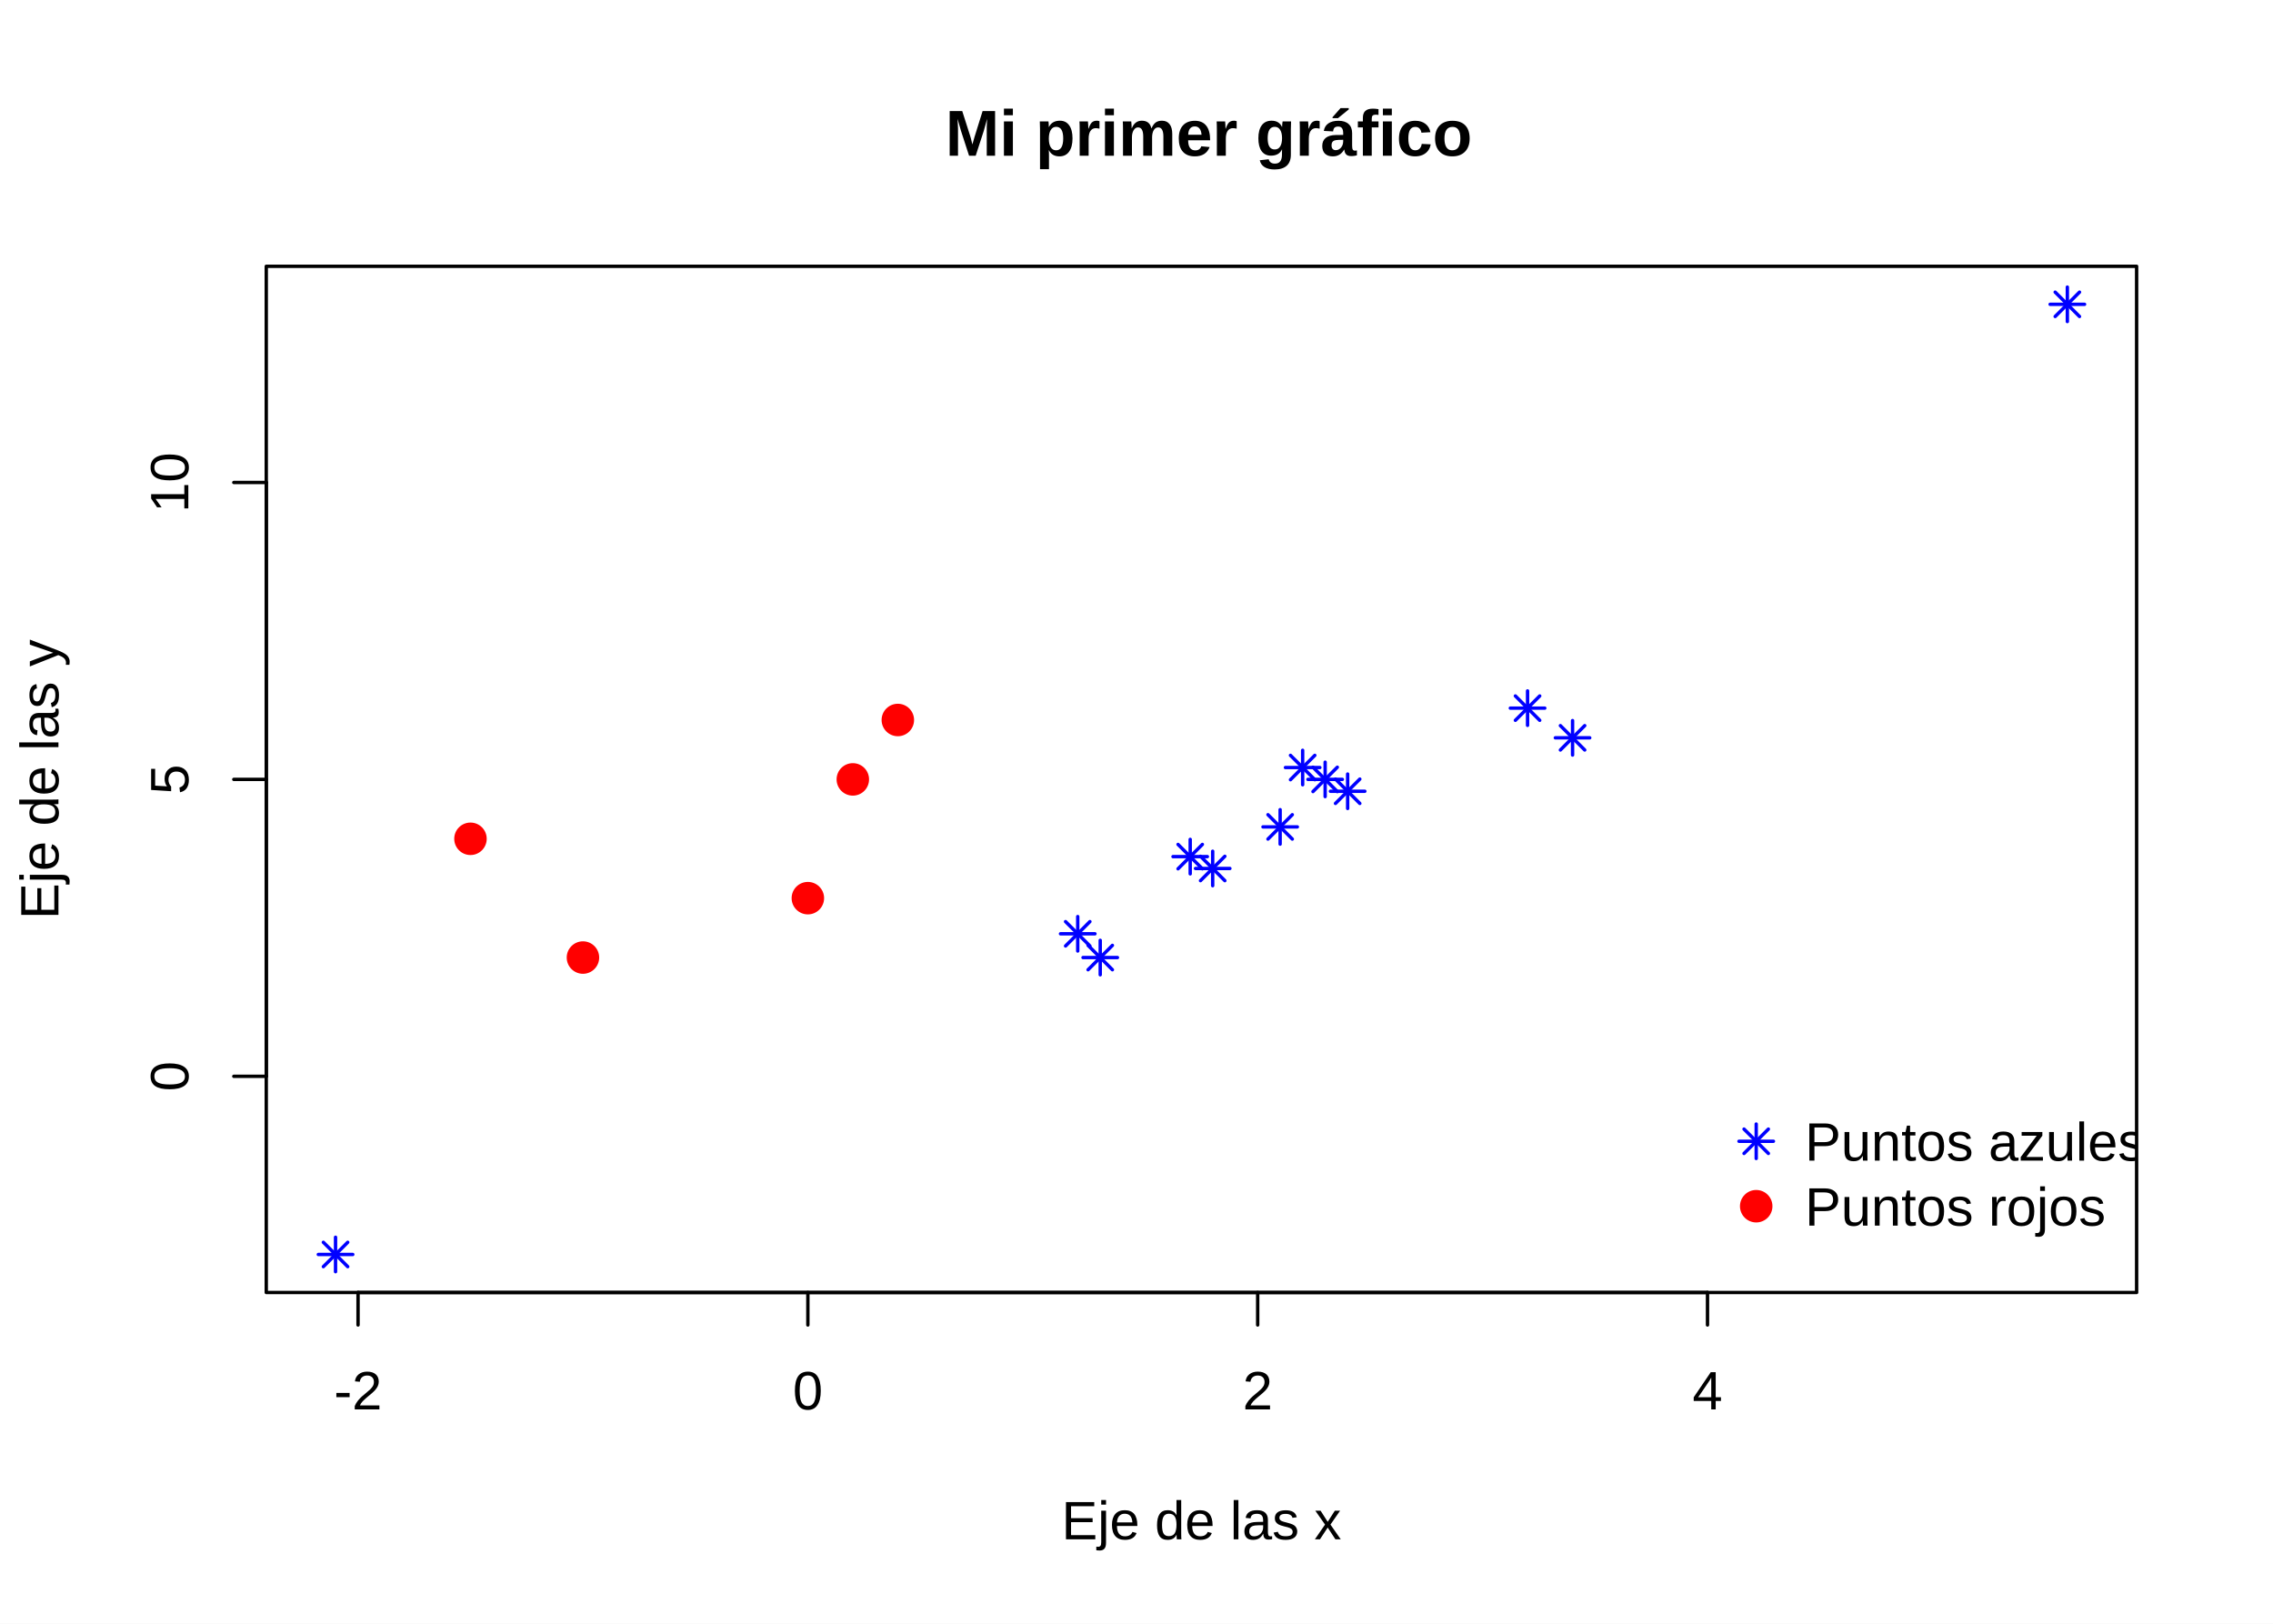
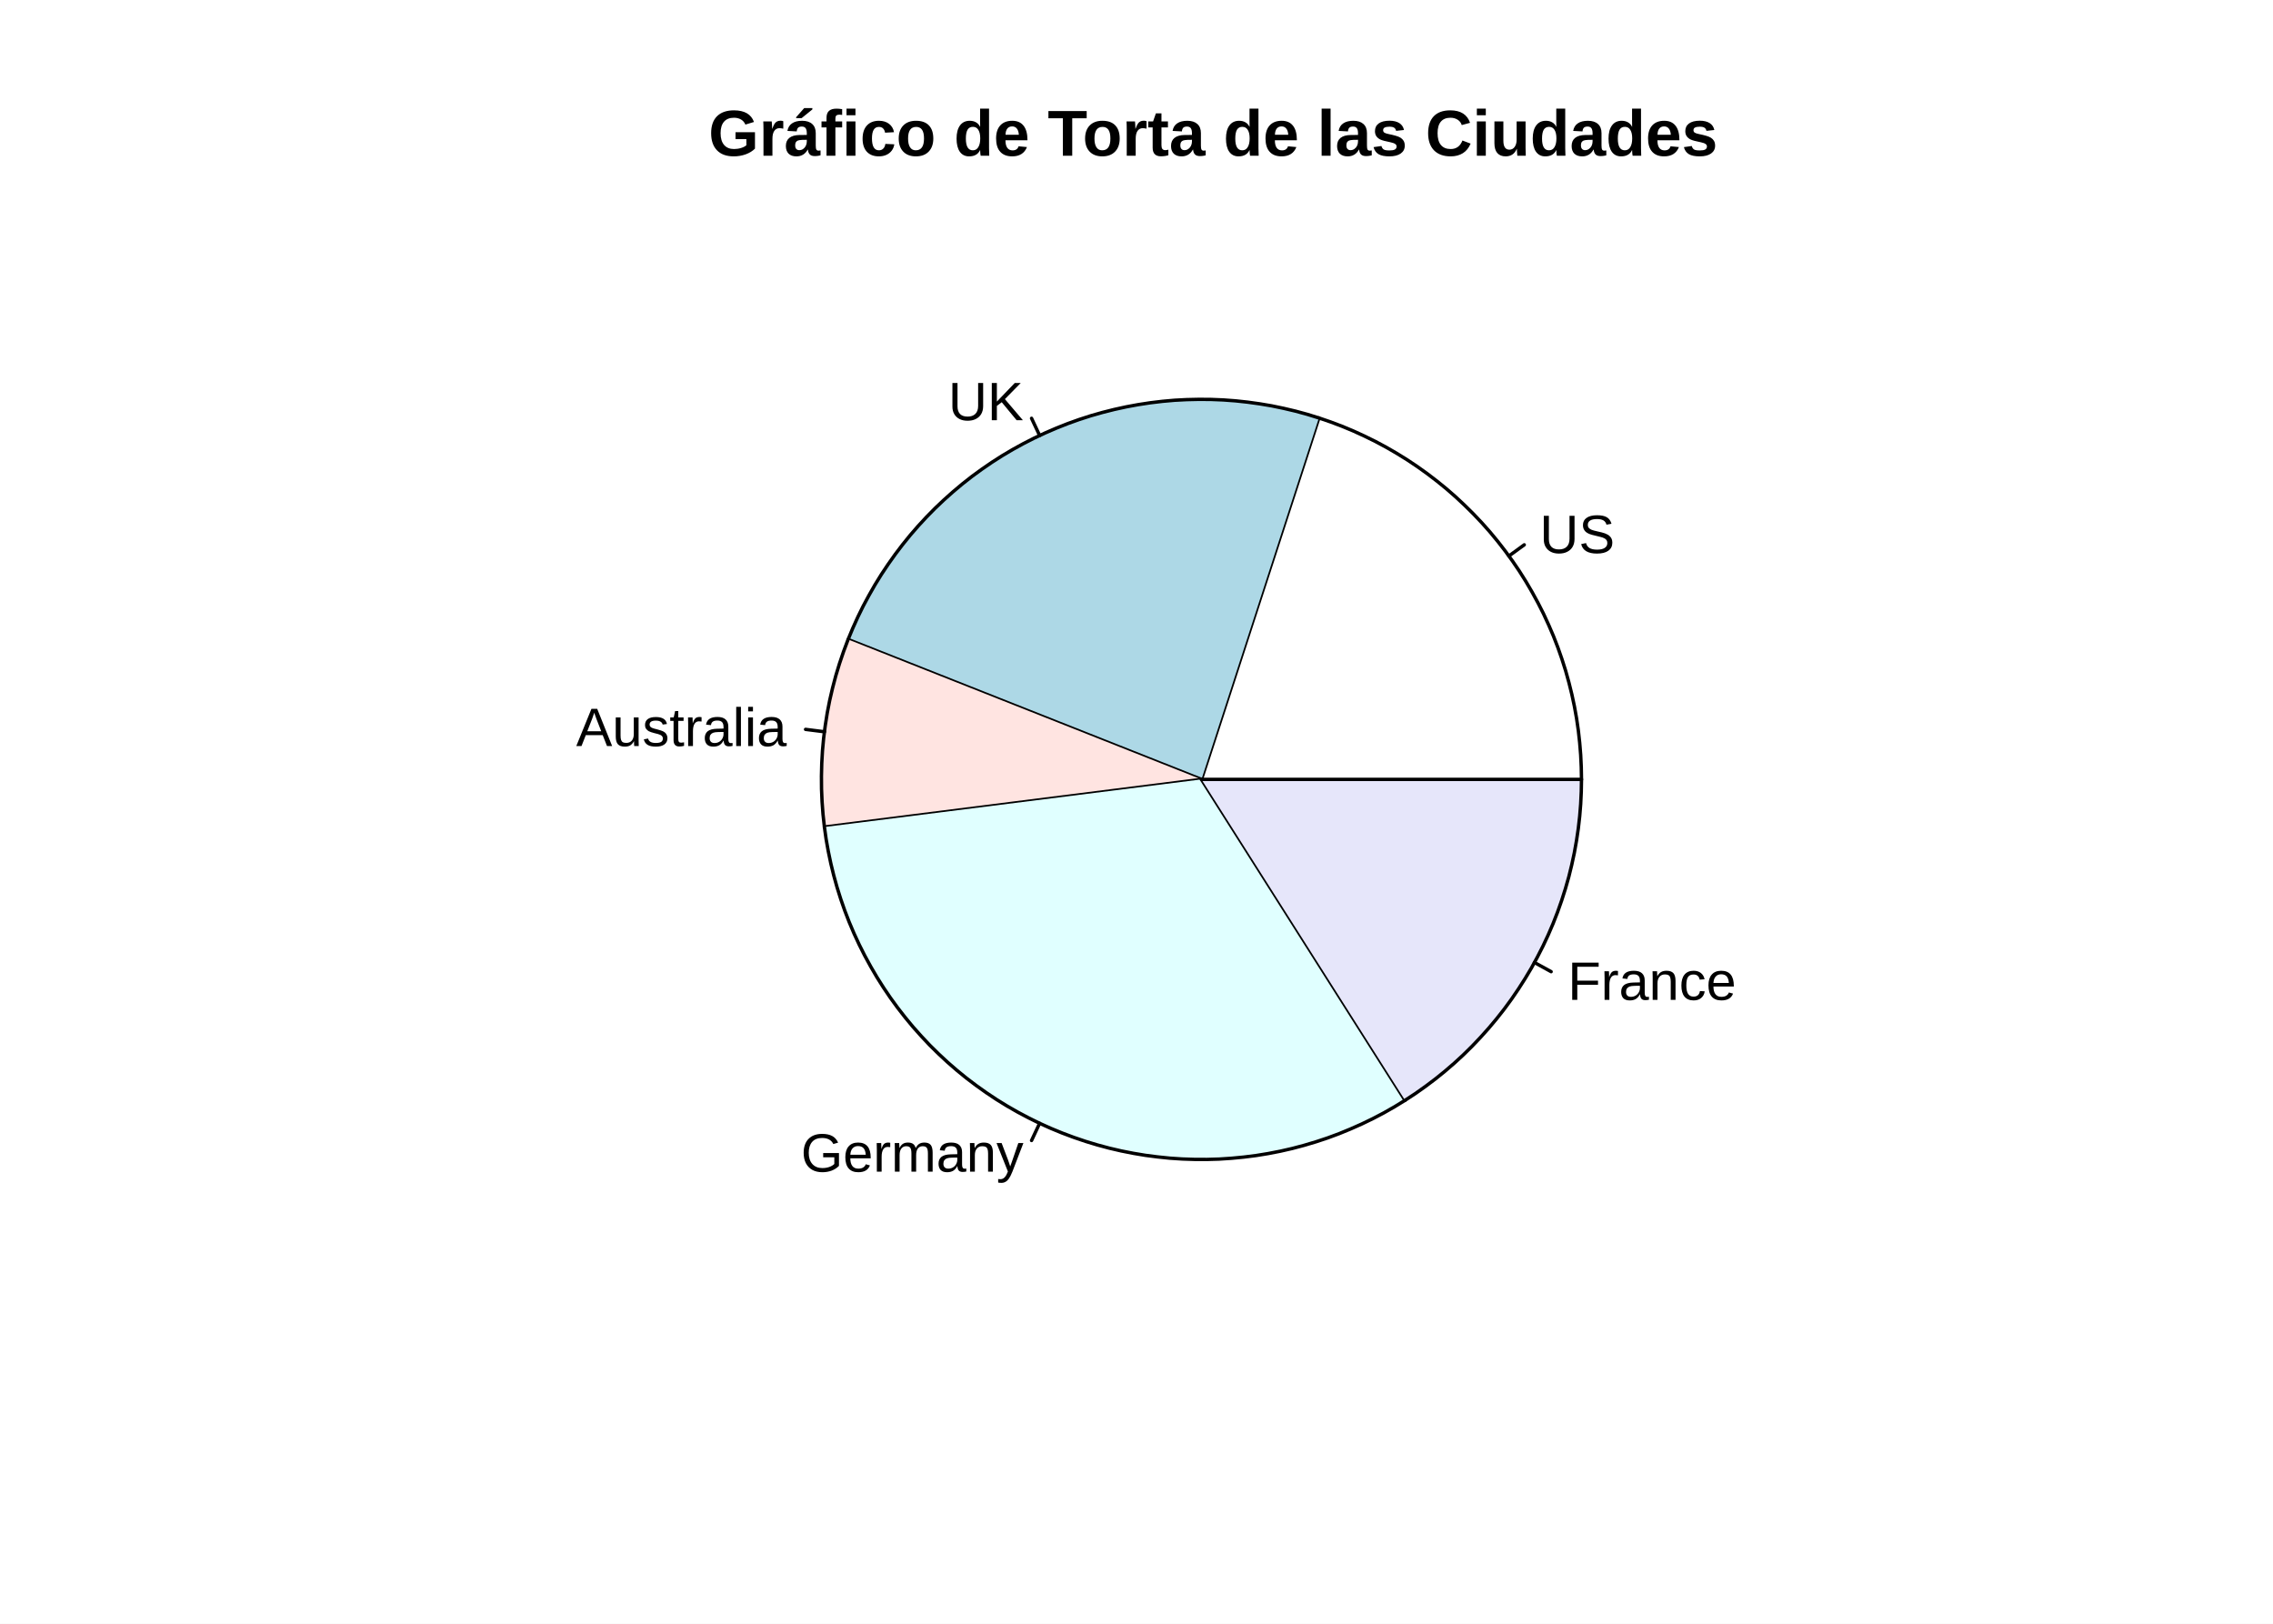
<svg xmlns="http://www.w3.org/2000/svg" viewBox="0 0 504.00 360.00">
  <defs>
    <style type="text/css">
    line, polyline, path, rect, circle {
      fill: none;
      stroke: #000000;
      stroke-linecap: round;
      stroke-linejoin: round;
      stroke-miterlimit: 10.00;
    }
  </style>
  </defs>
  <rect width="100%" height="100%" style="stroke: none; fill: #FFFFFF;" />
  <defs>
    <clipPath id="cpNTkuMDR8NDczLjc2fDI4Ni41Nnw1OS4wNA==">
      <rect x="59.04" y="59.04" width="414.72" height="227.52" />
    </clipPath>
  </defs>
-   <line x1="236.27" y1="209.73" x2="241.67" y2="204.33" style="stroke-width: 0.75; stroke: #0000FF;" clip-path="url(#cpNTkuMDR8NDczLjc2fDI4Ni41Nnw1OS4wNA==)" />
-   <line x1="236.27" y1="204.33" x2="241.67" y2="209.73" style="stroke-width: 0.75; stroke: #0000FF;" clip-path="url(#cpNTkuMDR8NDczLjc2fDI4Ni41Nnw1OS4wNA==)" />
-   <line x1="235.15" y1="207.03" x2="242.79" y2="207.03" style="stroke-width: 0.75; stroke: #0000FF;" clip-path="url(#cpNTkuMDR8NDczLjc2fDI4Ni41Nnw1OS4wNA==)" />
-   <line x1="238.97" y1="210.85" x2="238.97" y2="203.21" style="stroke-width: 0.75; stroke: #0000FF;" clip-path="url(#cpNTkuMDR8NDczLjc2fDI4Ni41Nnw1OS4wNA==)" />
-   <line x1="345.99" y1="166.28" x2="351.39" y2="160.88" style="stroke-width: 0.75; stroke: #0000FF;" clip-path="url(#cpNTkuMDR8NDczLjc2fDI4Ni41Nnw1OS4wNA==)" />
-   <line x1="345.99" y1="160.88" x2="351.39" y2="166.28" style="stroke-width: 0.75; stroke: #0000FF;" clip-path="url(#cpNTkuMDR8NDczLjc2fDI4Ni41Nnw1OS4wNA==)" />
-   <line x1="344.87" y1="163.58" x2="352.50" y2="163.58" style="stroke-width: 0.75; stroke: #0000FF;" clip-path="url(#cpNTkuMDR8NDczLjc2fDI4Ni41Nnw1OS4wNA==)" />
-   <line x1="348.69" y1="167.40" x2="348.69" y2="159.76" style="stroke-width: 0.75; stroke: #0000FF;" clip-path="url(#cpNTkuMDR8NDczLjc2fDI4Ni41Nnw1OS4wNA==)" />
-   <line x1="241.26" y1="215.00" x2="246.66" y2="209.60" style="stroke-width: 0.75; stroke: #0000FF;" clip-path="url(#cpNTkuMDR8NDczLjc2fDI4Ni41Nnw1OS4wNA==)" />
-   <line x1="241.26" y1="209.60" x2="246.66" y2="215.00" style="stroke-width: 0.75; stroke: #0000FF;" clip-path="url(#cpNTkuMDR8NDczLjc2fDI4Ni41Nnw1OS4wNA==)" />
-   <line x1="240.14" y1="212.30" x2="247.78" y2="212.30" style="stroke-width: 0.75; stroke: #0000FF;" clip-path="url(#cpNTkuMDR8NDczLjc2fDI4Ni41Nnw1OS4wNA==)" />
-   <line x1="243.96" y1="216.12" x2="243.96" y2="208.48" style="stroke-width: 0.75; stroke: #0000FF;" clip-path="url(#cpNTkuMDR8NDczLjc2fDI4Ni41Nnw1OS4wNA==)" />
-   <line x1="71.70" y1="280.83" x2="77.10" y2="275.43" style="stroke-width: 0.75; stroke: #0000FF;" clip-path="url(#cpNTkuMDR8NDczLjc2fDI4Ni41Nnw1OS4wNA==)" />
-   <line x1="71.70" y1="275.43" x2="77.10" y2="280.83" style="stroke-width: 0.75; stroke: #0000FF;" clip-path="url(#cpNTkuMDR8NDczLjc2fDI4Ni41Nnw1OS4wNA==)" />
-   <line x1="70.58" y1="278.13" x2="78.22" y2="278.13" style="stroke-width: 0.75; stroke: #0000FF;" clip-path="url(#cpNTkuMDR8NDczLjc2fDI4Ni41Nnw1OS4wNA==)" />
-   <line x1="74.40" y1="281.95" x2="74.40" y2="274.31" style="stroke-width: 0.75; stroke: #0000FF;" clip-path="url(#cpNTkuMDR8NDczLjc2fDI4Ni41Nnw1OS4wNA==)" />
-   <line x1="455.70" y1="70.17" x2="461.10" y2="64.77" style="stroke-width: 0.75; stroke: #0000FF;" clip-path="url(#cpNTkuMDR8NDczLjc2fDI4Ni41Nnw1OS4wNA==)" />
-   <line x1="455.70" y1="64.77" x2="461.10" y2="70.17" style="stroke-width: 0.75; stroke: #0000FF;" clip-path="url(#cpNTkuMDR8NDczLjc2fDI4Ni41Nnw1OS4wNA==)" />
-   <line x1="454.58" y1="67.47" x2="462.22" y2="67.47" style="stroke-width: 0.75; stroke: #0000FF;" clip-path="url(#cpNTkuMDR8NDczLjc2fDI4Ni41Nnw1OS4wNA==)" />
-   <line x1="458.40" y1="71.29" x2="458.40" y2="63.65" style="stroke-width: 0.75; stroke: #0000FF;" clip-path="url(#cpNTkuMDR8NDczLjc2fDI4Ni41Nnw1OS4wNA==)" />
-   <line x1="291.13" y1="175.50" x2="296.53" y2="170.10" style="stroke-width: 0.75; stroke: #0000FF;" clip-path="url(#cpNTkuMDR8NDczLjc2fDI4Ni41Nnw1OS4wNA==)" />
-   <line x1="291.13" y1="170.10" x2="296.53" y2="175.50" style="stroke-width: 0.75; stroke: #0000FF;" clip-path="url(#cpNTkuMDR8NDczLjc2fDI4Ni41Nnw1OS4wNA==)" />
-   <line x1="290.01" y1="172.80" x2="297.65" y2="172.80" style="stroke-width: 0.75; stroke: #0000FF;" clip-path="url(#cpNTkuMDR8NDczLjc2fDI4Ni41Nnw1OS4wNA==)" />
-   <line x1="293.83" y1="176.62" x2="293.83" y2="168.98" style="stroke-width: 0.75; stroke: #0000FF;" clip-path="url(#cpNTkuMDR8NDczLjc2fDI4Ni41Nnw1OS4wNA==)" />
-   <line x1="336.01" y1="159.70" x2="341.41" y2="154.30" style="stroke-width: 0.75; stroke: #0000FF;" clip-path="url(#cpNTkuMDR8NDczLjc2fDI4Ni41Nnw1OS4wNA==)" />
-   <line x1="336.01" y1="154.30" x2="341.41" y2="159.70" style="stroke-width: 0.75; stroke: #0000FF;" clip-path="url(#cpNTkuMDR8NDczLjc2fDI4Ni41Nnw1OS4wNA==)" />
-   <line x1="334.89" y1="157.00" x2="342.53" y2="157.00" style="stroke-width: 0.75; stroke: #0000FF;" clip-path="url(#cpNTkuMDR8NDczLjc2fDI4Ni41Nnw1OS4wNA==)" />
-   <line x1="338.71" y1="160.82" x2="338.71" y2="153.18" style="stroke-width: 0.75; stroke: #0000FF;" clip-path="url(#cpNTkuMDR8NDczLjc2fDI4Ni41Nnw1OS4wNA==)" />
-   <line x1="296.12" y1="178.13" x2="301.52" y2="172.73" style="stroke-width: 0.75; stroke: #0000FF;" clip-path="url(#cpNTkuMDR8NDczLjc2fDI4Ni41Nnw1OS4wNA==)" />
-   <line x1="296.12" y1="172.73" x2="301.52" y2="178.13" style="stroke-width: 0.75; stroke: #0000FF;" clip-path="url(#cpNTkuMDR8NDczLjc2fDI4Ni41Nnw1OS4wNA==)" />
-   <line x1="295.00" y1="175.43" x2="302.63" y2="175.43" style="stroke-width: 0.75; stroke: #0000FF;" clip-path="url(#cpNTkuMDR8NDczLjc2fDI4Ni41Nnw1OS4wNA==)" />
-   <line x1="298.82" y1="179.25" x2="298.82" y2="171.61" style="stroke-width: 0.75; stroke: #0000FF;" clip-path="url(#cpNTkuMDR8NDczLjc2fDI4Ni41Nnw1OS4wNA==)" />
-   <line x1="281.15" y1="186.03" x2="286.55" y2="180.63" style="stroke-width: 0.75; stroke: #0000FF;" clip-path="url(#cpNTkuMDR8NDczLjc2fDI4Ni41Nnw1OS4wNA==)" />
-   <line x1="281.15" y1="180.63" x2="286.55" y2="186.03" style="stroke-width: 0.75; stroke: #0000FF;" clip-path="url(#cpNTkuMDR8NDczLjc2fDI4Ni41Nnw1OS4wNA==)" />
-   <line x1="280.04" y1="183.33" x2="287.67" y2="183.33" style="stroke-width: 0.75; stroke: #0000FF;" clip-path="url(#cpNTkuMDR8NDczLjc2fDI4Ni41Nnw1OS4wNA==)" />
-   <line x1="283.85" y1="187.15" x2="283.85" y2="179.51" style="stroke-width: 0.75; stroke: #0000FF;" clip-path="url(#cpNTkuMDR8NDczLjc2fDI4Ni41Nnw1OS4wNA==)" />
-   <line x1="266.19" y1="195.25" x2="271.59" y2="189.85" style="stroke-width: 0.75; stroke: #0000FF;" clip-path="url(#cpNTkuMDR8NDczLjc2fDI4Ni41Nnw1OS4wNA==)" />
-   <line x1="266.19" y1="189.85" x2="271.59" y2="195.25" style="stroke-width: 0.75; stroke: #0000FF;" clip-path="url(#cpNTkuMDR8NDczLjc2fDI4Ni41Nnw1OS4wNA==)" />
-   <line x1="265.08" y1="192.55" x2="272.71" y2="192.55" style="stroke-width: 0.75; stroke: #0000FF;" clip-path="url(#cpNTkuMDR8NDczLjc2fDI4Ni41Nnw1OS4wNA==)" />
-   <line x1="268.89" y1="196.37" x2="268.89" y2="188.73" style="stroke-width: 0.75; stroke: #0000FF;" clip-path="url(#cpNTkuMDR8NDczLjc2fDI4Ni41Nnw1OS4wNA==)" />
-   <line x1="261.21" y1="192.62" x2="266.61" y2="187.22" style="stroke-width: 0.75; stroke: #0000FF;" clip-path="url(#cpNTkuMDR8NDczLjc2fDI4Ni41Nnw1OS4wNA==)" />
-   <line x1="261.21" y1="187.22" x2="266.61" y2="192.62" style="stroke-width: 0.75; stroke: #0000FF;" clip-path="url(#cpNTkuMDR8NDczLjc2fDI4Ni41Nnw1OS4wNA==)" />
-   <line x1="260.09" y1="189.92" x2="267.72" y2="189.92" style="stroke-width: 0.75; stroke: #0000FF;" clip-path="url(#cpNTkuMDR8NDczLjc2fDI4Ni41Nnw1OS4wNA==)" />
-   <line x1="263.91" y1="193.74" x2="263.91" y2="186.10" style="stroke-width: 0.75; stroke: #0000FF;" clip-path="url(#cpNTkuMDR8NDczLjc2fDI4Ni41Nnw1OS4wNA==)" />
-   <line x1="286.14" y1="172.87" x2="291.54" y2="167.47" style="stroke-width: 0.75; stroke: #0000FF;" clip-path="url(#cpNTkuMDR8NDczLjc2fDI4Ni41Nnw1OS4wNA==)" />
-   <line x1="286.14" y1="167.47" x2="291.54" y2="172.87" style="stroke-width: 0.75; stroke: #0000FF;" clip-path="url(#cpNTkuMDR8NDczLjc2fDI4Ni41Nnw1OS4wNA==)" />
-   <line x1="285.02" y1="170.17" x2="292.66" y2="170.17" style="stroke-width: 0.75; stroke: #0000FF;" clip-path="url(#cpNTkuMDR8NDczLjc2fDI4Ni41Nnw1OS4wNA==)" />
-   <line x1="288.84" y1="173.99" x2="288.84" y2="166.35" style="stroke-width: 0.75; stroke: #0000FF;" clip-path="url(#cpNTkuMDR8NDczLjc2fDI4Ni41Nnw1OS4wNA==)" />
+   <polyline points="350.67,172.80 350.62,170.09 350.49,167.37 350.27,164.67 349.97,161.97 349.58,159.28 349.10,156.61 348.53,153.95 347.88,151.32 347.15,148.70 346.33,146.12 345.43,143.55 344.45,141.02 343.38,138.53 342.24,136.06 341.01,133.64 339.71,131.26 338.34,128.92 336.89,126.62 335.36,124.37 333.77,122.18 332.10,120.03 330.37,117.94 328.57,115.91 326.70,113.94 324.77,112.03 322.79,110.18 320.74,108.39 318.64,106.68 316.48,105.03 314.27,103.45 312.01,101.94 309.70,100.51 307.35,99.15 304.96,97.87 302.52,96.67 300.05,95.54 297.55,94.50 295.01,93.54 292.44,92.66 266.40,172.80 " style="stroke-width: 0.75; fill: #FFFFFF;" clip-path="url(#cpNTkuMDR8NDczLjc2fDI4Ni41Nnw1OS4wNA==)" />
+   <polyline points="334.57,123.27 337.98,120.79 " style="stroke-width: 0.75;" clip-path="url(#cpNTkuMDR8NDczLjc2fDI4Ni41Nnw1OS4wNA==)" />
  <defs>
    <clipPath id="cpMHw1MDR8MzYwfDA=">
      <rect x="0.00" y="0.00" width="504.00" height="360.00" />
    </clipPath>
  </defs>
-   <line x1="79.39" y1="286.56" x2="378.61" y2="286.56" style="stroke-width: 0.75;" clip-path="url(#cpMHw1MDR8MzYwfDA=)" />
-   <line x1="79.39" y1="286.56" x2="79.39" y2="293.76" style="stroke-width: 0.75;" clip-path="url(#cpMHw1MDR8MzYwfDA=)" />
-   <line x1="179.13" y1="286.56" x2="179.13" y2="293.76" style="stroke-width: 0.75;" clip-path="url(#cpMHw1MDR8MzYwfDA=)" />
-   <line x1="278.87" y1="286.56" x2="278.87" y2="293.76" style="stroke-width: 0.75;" clip-path="url(#cpMHw1MDR8MzYwfDA=)" />
-   <line x1="378.61" y1="286.56" x2="378.61" y2="293.76" style="stroke-width: 0.75;" clip-path="url(#cpMHw1MDR8MzYwfDA=)" />
  <g clip-path="url(#cpMHw1MDR8MzYwfDA=)">
-     <text x="74.05" y="312.48" style="font-size: 12.00px; font-family: Arial;" textLength="10.67px" lengthAdjust="spacingAndGlyphs">-2</text>
-   </g>
-   <g clip-path="url(#cpMHw1MDR8MzYwfDA=)">
-     <text x="175.79" y="312.48" style="font-size: 12.00px; font-family: Arial;" textLength="6.67px" lengthAdjust="spacingAndGlyphs">0</text>
-   </g>
-   <g clip-path="url(#cpMHw1MDR8MzYwfDA=)">
-     <text x="275.53" y="312.48" style="font-size: 12.00px; font-family: Arial;" textLength="6.67px" lengthAdjust="spacingAndGlyphs">2</text>
-   </g>
-   <g clip-path="url(#cpMHw1MDR8MzYwfDA=)">
-     <text x="375.27" y="312.48" style="font-size: 12.00px; font-family: Arial;" textLength="6.67px" lengthAdjust="spacingAndGlyphs">4</text>
-   </g>
-   <line x1="59.04" y1="238.63" x2="59.04" y2="106.97" style="stroke-width: 0.75;" clip-path="url(#cpMHw1MDR8MzYwfDA=)" />
-   <line x1="59.04" y1="238.63" x2="51.84" y2="238.63" style="stroke-width: 0.75;" clip-path="url(#cpMHw1MDR8MzYwfDA=)" />
-   <line x1="59.04" y1="172.80" x2="51.84" y2="172.80" style="stroke-width: 0.75;" clip-path="url(#cpMHw1MDR8MzYwfDA=)" />
-   <line x1="59.04" y1="106.97" x2="51.84" y2="106.97" style="stroke-width: 0.75;" clip-path="url(#cpMHw1MDR8MzYwfDA=)" />
-   <g clip-path="url(#cpMHw1MDR8MzYwfDA=)">
-     <text transform="translate(41.76,241.97) rotate(-90)" style="font-size: 12.00px; font-family: Arial;" textLength="6.67px" lengthAdjust="spacingAndGlyphs">0</text>
-   </g>
-   <g clip-path="url(#cpMHw1MDR8MzYwfDA=)">
-     <text transform="translate(41.76,176.14) rotate(-90)" style="font-size: 12.00px; font-family: Arial;" textLength="6.67px" lengthAdjust="spacingAndGlyphs">5</text>
-   </g>
-   <g clip-path="url(#cpMHw1MDR8MzYwfDA=)">
-     <text transform="translate(41.76,113.64) rotate(-90)" style="font-size: 12.00px; font-family: Arial;" textLength="13.35px" lengthAdjust="spacingAndGlyphs">10</text>
-   </g>
-   <polyline points="59.04,286.56 473.76,286.56 473.76,59.04 59.04,59.04 59.04,286.56 " style="stroke-width: 0.75;" clip-path="url(#cpMHw1MDR8MzYwfDA=)" />
-   <g clip-path="url(#cpMHw1MDR8MzYwfDA=)">
-     <text x="209.61" y="34.53" style="font-size: 14.40px; font-weight: bold; font-family: Arial;" textLength="113.58px" lengthAdjust="spacingAndGlyphs">Mi primer gráfico</text>
-   </g>
-   <g clip-path="url(#cpMHw1MDR8MzYwfDA=)">
-     <text x="235.38" y="341.28" style="font-size: 12.00px; font-family: Arial;" textLength="62.03px" lengthAdjust="spacingAndGlyphs">Eje de las x</text>
-   </g>
-   <g clip-path="url(#cpMHw1MDR8MzYwfDA=)">
-     <text transform="translate(12.96,203.82) rotate(-90)" style="font-size: 12.00px; font-family: Arial;" textLength="62.03px" lengthAdjust="spacingAndGlyphs">Eje de las y</text>
+     <text x="341.39" y="122.61" style="font-size: 12.00px; font-family: Arial;" textLength="16.67px" lengthAdjust="spacingAndGlyphs">US</text>
  </g>
  <defs>
    <clipPath id="cpNTkuMDR8NDczLjc2fDI4Ni41Nnw1OS4wNA==">
      <rect x="59.04" y="59.04" width="414.72" height="227.52" />
    </clipPath>
  </defs>
-   <circle cx="129.26" cy="212.30" r="2.70pt" style="stroke-width: 0.75; stroke: none; fill: #FF0000;" clip-path="url(#cpNTkuMDR8NDczLjc2fDI4Ni41Nnw1OS4wNA==)" />
-   <circle cx="179.13" cy="199.13" r="2.70pt" style="stroke-width: 0.75; stroke: none; fill: #FF0000;" clip-path="url(#cpNTkuMDR8NDczLjc2fDI4Ni41Nnw1OS4wNA==)" />
-   <circle cx="104.32" cy="185.97" r="2.70pt" style="stroke-width: 0.75; stroke: none; fill: #FF0000;" clip-path="url(#cpNTkuMDR8NDczLjc2fDI4Ni41Nnw1OS4wNA==)" />
-   <circle cx="189.10" cy="172.80" r="2.70pt" style="stroke-width: 0.75; stroke: none; fill: #FF0000;" clip-path="url(#cpNTkuMDR8NDczLjc2fDI4Ni41Nnw1OS4wNA==)" />
-   <circle cx="199.08" cy="159.63" r="2.70pt" style="stroke-width: 0.75; stroke: none; fill: #FF0000;" clip-path="url(#cpNTkuMDR8NDczLjc2fDI4Ni41Nnw1OS4wNA==)" />
-   <line x1="386.71" y1="255.73" x2="392.11" y2="250.33" style="stroke-width: 0.75; stroke: #0000FF;" clip-path="url(#cpNTkuMDR8NDczLjc2fDI4Ni41Nnw1OS4wNA==)" />
-   <line x1="386.71" y1="250.33" x2="392.11" y2="255.73" style="stroke-width: 0.75; stroke: #0000FF;" clip-path="url(#cpNTkuMDR8NDczLjc2fDI4Ni41Nnw1OS4wNA==)" />
-   <line x1="385.59" y1="253.03" x2="393.23" y2="253.03" style="stroke-width: 0.75; stroke: #0000FF;" clip-path="url(#cpNTkuMDR8NDczLjc2fDI4Ni41Nnw1OS4wNA==)" />
-   <line x1="389.41" y1="256.85" x2="389.41" y2="249.21" style="stroke-width: 0.75; stroke: #0000FF;" clip-path="url(#cpNTkuMDR8NDczLjc2fDI4Ni41Nnw1OS4wNA==)" />
-   <circle cx="389.41" cy="267.43" r="2.70pt" style="stroke-width: 0.75; stroke: none; fill: #FF0000;" clip-path="url(#cpNTkuMDR8NDczLjc2fDI4Ni41Nnw1OS4wNA==)" />
-   <g clip-path="url(#cpNTkuMDR8NDczLjc2fDI4Ni41Nnw1OS4wNA==)">
-     <text x="400.21" y="257.33" style="font-size: 12.00px; font-family: Arial;" textLength="75.38px" lengthAdjust="spacingAndGlyphs">Puntos azules</text>
+   <polyline points="292.44,92.66 289.86,91.86 287.25,91.15 284.62,90.53 281.97,89.98 279.30,89.53 276.63,89.16 273.94,88.87 271.24,88.67 268.54,88.56 265.84,88.54 263.13,88.60 260.43,88.74 257.74,88.98 255.06,89.30 252.38,89.71 249.73,90.20 247.08,90.78 244.46,91.44 241.86,92.18 239.29,93.01 236.75,93.92 234.23,94.92 231.75,95.99 229.30,97.14 226.89,98.37 224.53,99.67 222.20,101.05 219.92,102.51 217.69,104.04 215.51,105.63 213.38,107.30 211.31,109.04 209.29,110.84 207.33,112.70 205.44,114.62 203.60,116.61 201.83,118.65 200.13,120.75 198.49,122.91 196.93,125.11 195.43,127.36 194.01,129.66 192.67,132.01 191.39,134.39 190.20,136.82 189.09,139.28 188.05,141.78 266.40,172.80 " style="stroke-width: 0.75; fill: #ADD8E6;" clip-path="url(#cpNTkuMDR8NDczLjc2fDI4Ni41Nnw1OS4wNA==)" />
+   <polyline points="230.52,96.55 228.73,92.74 " style="stroke-width: 0.75;" clip-path="url(#cpNTkuMDR8NDczLjc2fDI4Ni41Nnw1OS4wNA==)" />
+   <defs>
+     <clipPath id="cpMHw1MDR8MzYwfDA=">
+       <rect x="0.00" y="0.00" width="504.00" height="360.00" />
+     </clipPath>
+   </defs>
+   <g clip-path="url(#cpMHw1MDR8MzYwfDA=)">
+     <text x="210.26" y="93.16" style="font-size: 12.00px; font-family: Arial;" textLength="16.67px" lengthAdjust="spacingAndGlyphs">UK</text>
  </g>
-   <g clip-path="url(#cpNTkuMDR8NDczLjc2fDI4Ni41Nnw1OS4wNA==)">
-     <text x="400.21" y="271.73" style="font-size: 12.00px; font-family: Arial;" textLength="66.70px" lengthAdjust="spacingAndGlyphs">Puntos rojos</text>
+   <defs>
+     <clipPath id="cpNTkuMDR8NDczLjc2fDI4Ni41Nnw1OS4wNA==">
+       <rect x="59.04" y="59.04" width="414.72" height="227.52" />
+     </clipPath>
+   </defs>
+   <polyline points="188.05,141.78 187.06,144.42 186.15,147.10 185.33,149.80 184.61,152.53 183.97,155.28 183.43,158.05 182.99,160.84 182.63,163.64 182.37,166.45 182.21,169.27 182.14,172.09 182.16,174.92 182.28,177.74 182.49,180.55 182.80,183.36 266.40,172.80 " style="stroke-width: 0.75; fill: #FFE4E1;" clip-path="url(#cpNTkuMDR8NDczLjc2fDI4Ni41Nnw1OS4wNA==)" />
+   <polyline points="182.80,162.24 178.62,161.71 " style="stroke-width: 0.75;" clip-path="url(#cpNTkuMDR8NDczLjc2fDI4Ni41Nnw1OS4wNA==)" />
+   <defs>
+     <clipPath id="cpMHw1MDR8MzYwfDA=">
+       <rect x="0.00" y="0.00" width="504.00" height="360.00" />
+     </clipPath>
+   </defs>
+   <g clip-path="url(#cpMHw1MDR8MzYwfDA=)">
+     <text x="127.75" y="165.41" style="font-size: 12.00px; font-family: Arial;" textLength="46.69px" lengthAdjust="spacingAndGlyphs">Australia</text>
+   </g>
+   <defs>
+     <clipPath id="cpNTkuMDR8NDczLjc2fDI4Ni41Nnw1OS4wNA==">
+       <rect x="59.04" y="59.04" width="414.72" height="227.52" />
+     </clipPath>
+   </defs>
+   <polyline points="182.80,183.36 183.18,186.07 183.66,188.76 184.22,191.43 184.87,194.09 185.60,196.72 186.42,199.33 187.32,201.91 188.30,204.45 189.37,206.97 190.52,209.45 191.75,211.89 193.06,214.29 194.44,216.65 195.90,218.96 197.43,221.22 199.04,223.43 200.72,225.59 202.46,227.69 204.28,229.73 206.15,231.72 208.10,233.64 210.10,235.50 212.16,237.29 214.28,239.02 216.46,240.67 218.68,242.25 220.96,243.77 223.28,245.20 225.65,246.56 228.07,247.84 230.52,249.05 233.01,250.17 235.54,251.21 238.10,252.17 240.69,253.05 243.30,253.84 245.94,254.55 248.60,255.17 251.28,255.70 253.98,256.15 256.69,256.50 259.41,256.78 262.13,256.96 264.86,257.05 267.60,257.06 270.33,256.98 273.05,256.80 275.77,256.54 278.48,256.20 281.18,255.76 283.86,255.24 286.53,254.63 289.17,253.93 291.79,253.15 294.38,252.29 296.94,251.34 299.47,250.30 301.97,249.19 304.43,248.00 306.85,246.73 309.22,245.38 311.55,243.95 266.40,172.80 " style="stroke-width: 0.75; fill: #E0FFFF;" clip-path="url(#cpNTkuMDR8NDczLjc2fDI4Ni41Nnw1OS4wNA==)" />
+   <polyline points="230.52,249.05 228.73,252.86 " style="stroke-width: 0.75;" clip-path="url(#cpNTkuMDR8NDczLjc2fDI4Ni41Nnw1OS4wNA==)" />
+   <defs>
+     <clipPath id="cpMHw1MDR8MzYwfDA=">
+       <rect x="0.00" y="0.00" width="504.00" height="360.00" />
+     </clipPath>
+   </defs>
+   <g clip-path="url(#cpMHw1MDR8MzYwfDA=)">
+     <text x="177.59" y="259.77" style="font-size: 12.00px; font-family: Arial;" textLength="49.35px" lengthAdjust="spacingAndGlyphs">Germany</text>
+   </g>
+   <defs>
+     <clipPath id="cpNTkuMDR8NDczLjc2fDI4Ni41Nnw1OS4wNA==">
+       <rect x="59.04" y="59.04" width="414.72" height="227.52" />
+     </clipPath>
+   </defs>
+   <polyline points="311.55,243.95 313.84,242.45 316.07,240.87 318.25,239.23 320.38,237.51 322.45,235.73 324.46,233.88 326.41,231.96 328.29,229.98 330.11,227.95 331.87,225.85 333.56,223.70 335.17,221.50 336.71,219.24 338.18,216.94 339.58,214.59 340.89,212.19 342.13,209.76 343.29,207.28 344.37,204.77 345.36,202.23 346.27,199.65 347.10,197.05 347.85,194.42 348.50,191.77 349.08,189.09 349.56,186.40 349.96,183.70 350.27,180.99 350.49,178.26 350.62,175.53 350.67,172.80 266.40,172.80 " style="stroke-width: 0.75; fill: #E6E6FA;" clip-path="url(#cpNTkuMDR8NDczLjc2fDI4Ni41Nnw1OS4wNA==)" />
+   <polyline points="340.24,213.40 343.94,215.43 " style="stroke-width: 0.75;" clip-path="url(#cpNTkuMDR8NDczLjc2fDI4Ni41Nnw1OS4wNA==)" />
+   <defs>
+     <clipPath id="cpMHw1MDR8MzYwfDA=">
+       <rect x="0.00" y="0.00" width="504.00" height="360.00" />
+     </clipPath>
+   </defs>
+   <g clip-path="url(#cpMHw1MDR8MzYwfDA=)">
+     <text x="347.63" y="221.68" style="font-size: 12.00px; font-family: Arial;" textLength="37.35px" lengthAdjust="spacingAndGlyphs">France</text>
+   </g>
+   <g clip-path="url(#cpMHw1MDR8MzYwfDA=)">
+     <text x="157.09" y="34.53" style="font-size: 14.40px; font-weight: bold; font-family: Arial;" textLength="218.61px" lengthAdjust="spacingAndGlyphs">Gráfico de Torta de las Ciudades</text>
  </g>
</svg>
